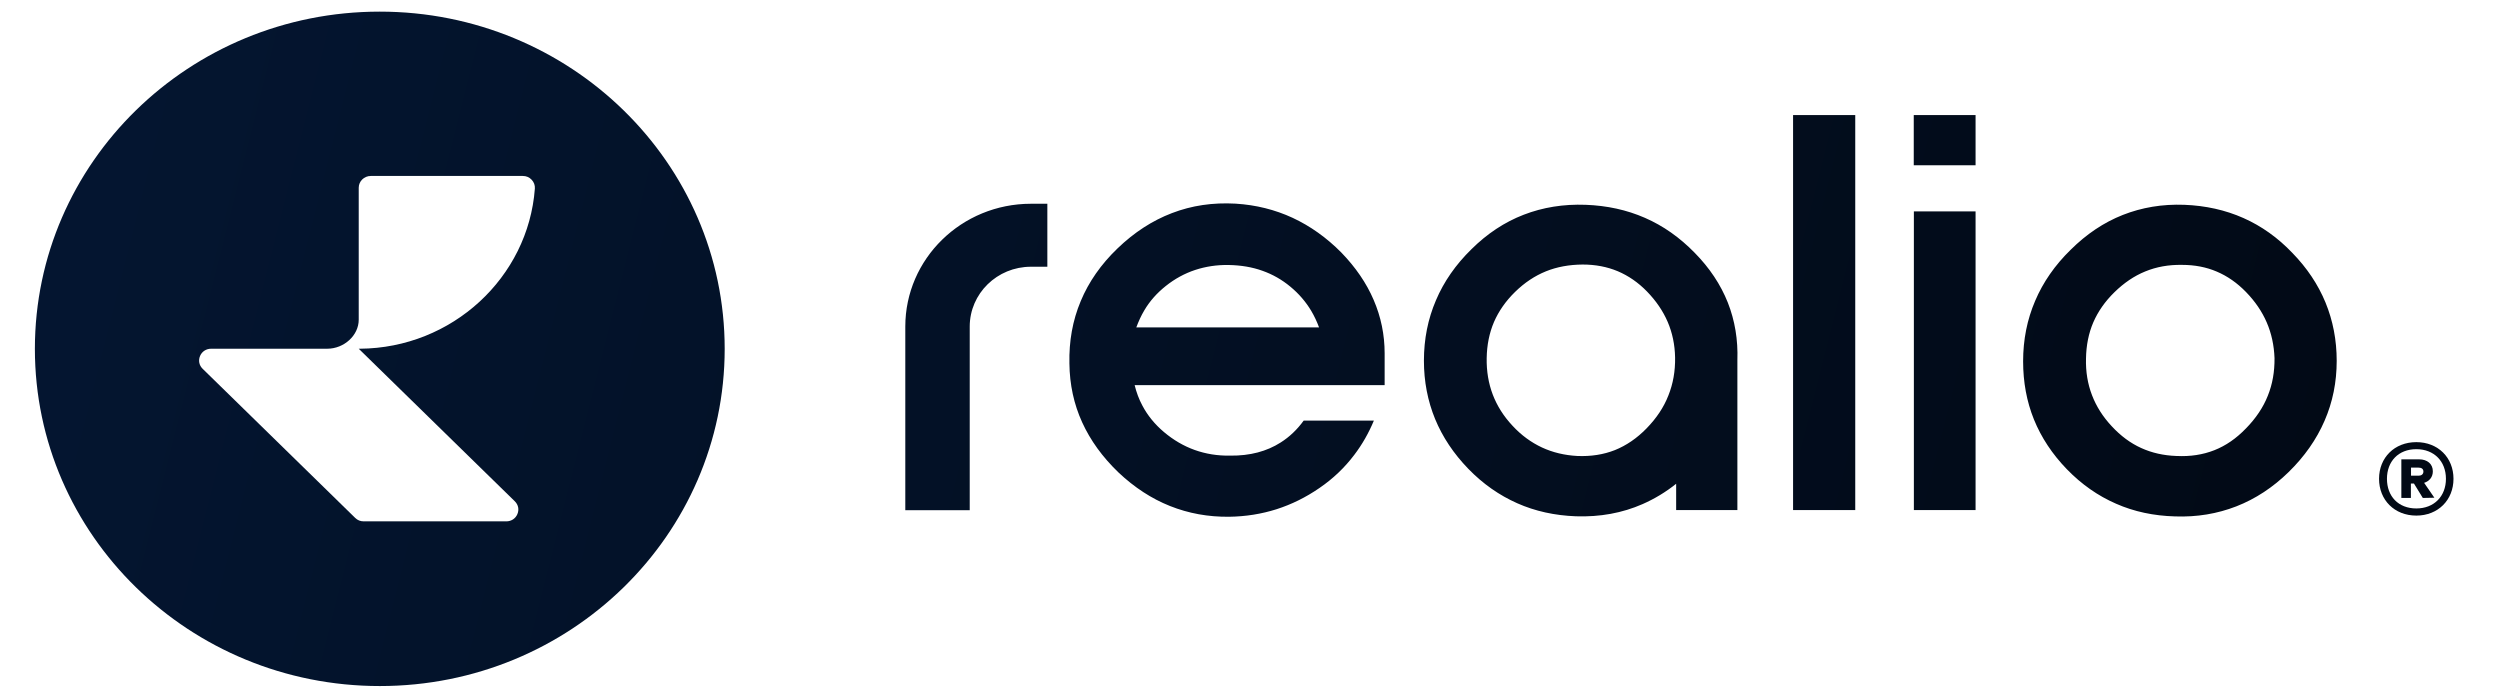
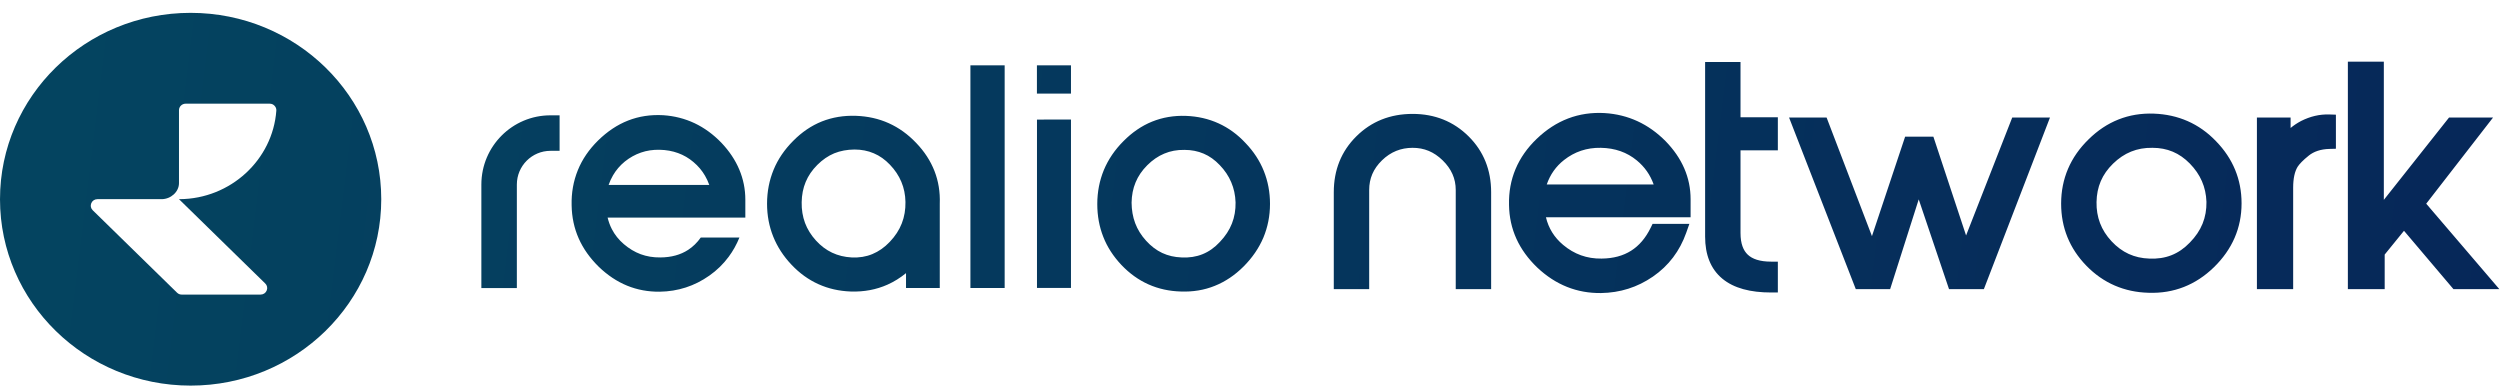
- <svg xmlns="http://www.w3.org/2000/svg" width="215" height="60" viewBox="0 0 215 60" fill="none">
-   <path d="M207.997 40.216C208.22 40.216 208.413 40.305 208.413 40.553C208.413 40.801 208.22 40.91 207.997 40.91H207.347V40.216H207.997ZM209.224 40.533C209.224 39.898 208.748 39.502 208.037 39.502H206.516V42.824H207.337V41.584H207.601L208.362 42.824L209.356 42.804L208.474 41.525C208.94 41.376 209.224 41.019 209.224 40.533ZM207.804 44.341C209.671 44.341 211 43.002 211 41.178C211 39.353 209.671 38.024 207.804 38.024C205.927 38.024 204.598 39.353 204.598 41.178C204.598 43.002 205.927 44.341 207.804 44.341ZM207.804 38.629C209.336 38.629 210.351 39.68 210.351 41.178C210.351 42.675 209.336 43.727 207.804 43.727C206.252 43.727 205.278 42.675 205.278 41.178C205.278 39.68 206.262 38.629 207.804 38.629Z" fill="url(#paint0_linear_2651_947)" />
-   <path fill-rule="evenodd" clip-rule="evenodd" d="M132.948 23.335C131.994 23.722 131.112 24.307 130.3 25.101C129.488 25.894 128.89 26.757 128.484 27.689C128.078 28.641 127.875 29.673 127.855 30.794C127.835 31.914 128.007 32.966 128.382 33.947C128.748 34.9 129.306 35.792 130.077 36.615C130.838 37.439 131.69 38.053 132.603 38.48C133.537 38.916 134.561 39.154 135.647 39.214C136.824 39.264 137.899 39.095 138.883 38.708C139.868 38.311 140.781 37.687 141.602 36.844C142.455 35.971 143.084 35.029 143.479 34.017C143.885 33.005 144.078 31.914 144.058 30.744C144.038 29.643 143.824 28.622 143.419 27.679C143.013 26.737 142.414 25.864 141.643 25.071C140.882 24.288 140.04 23.712 139.127 23.325C138.204 22.939 137.199 22.75 136.103 22.75C134.957 22.76 133.902 22.948 132.948 23.335ZM149.415 30.982V43.865H144.149V41.604C143.246 42.328 142.282 42.903 141.268 43.35C139.512 44.123 137.595 44.47 135.525 44.401C133.709 44.332 132.025 43.965 130.483 43.28C128.94 42.596 127.53 41.614 126.272 40.315C125.014 39.016 124.06 37.587 123.421 36.04C122.782 34.483 122.457 32.807 122.457 31.022C122.457 29.167 122.802 27.431 123.492 25.825C124.172 24.218 125.197 22.75 126.546 21.431C127.895 20.092 129.397 19.1 131.041 18.466C132.684 17.831 134.46 17.543 136.367 17.613C138.204 17.682 139.898 18.049 141.46 18.733C143.033 19.418 144.453 20.419 145.742 21.739C147.02 23.038 147.974 24.466 148.593 26.023C149.202 27.57 149.476 29.227 149.415 30.982ZM98.412 26.688C98.138 27.144 97.915 27.64 97.722 28.155H113.438C113.255 27.66 113.032 27.183 112.768 26.737C112.301 25.954 111.703 25.259 110.972 24.654C110.242 24.049 109.44 23.593 108.568 23.286C107.685 22.968 106.721 22.81 105.676 22.79C104.651 22.77 103.687 22.919 102.784 23.216C101.882 23.514 101.029 23.98 100.258 24.595C99.497 25.2 98.878 25.894 98.412 26.688ZM77.856 28.086H83.396V43.875H77.856V28.086H83.396C83.396 25.25 85.75 22.939 88.662 22.939H90.072V17.523H88.662C82.696 17.523 77.856 22.254 77.856 28.086ZM159.551 9.897V43.865H154.204V9.897H159.551ZM179.913 33.987C180.278 34.939 180.837 35.832 181.608 36.655C182.379 37.488 183.221 38.113 184.144 38.53C185.057 38.946 186.062 39.174 187.168 39.214H187.188C188.365 39.273 189.45 39.105 190.434 38.718C191.419 38.331 192.322 37.706 193.143 36.853L193.154 36.844C194.006 35.971 194.635 35.038 195.031 34.037C195.436 33.035 195.619 31.964 195.609 30.803C195.568 29.693 195.345 28.671 194.939 27.729C194.533 26.787 193.935 25.914 193.154 25.111C192.393 24.327 191.551 23.742 190.637 23.355C189.734 22.968 188.74 22.78 187.655 22.78H187.634C186.498 22.76 185.453 22.949 184.489 23.345C183.535 23.732 182.653 24.337 181.841 25.131C181.029 25.924 180.431 26.787 180.025 27.719C179.619 28.661 179.416 29.703 179.396 30.823C179.365 31.964 179.538 33.015 179.913 33.987ZM199.992 26.013C200.631 27.57 200.956 29.246 200.956 31.032C200.956 32.867 200.611 34.582 199.911 36.189C199.221 37.786 198.186 39.264 196.826 40.593C195.477 41.912 193.975 42.903 192.322 43.548C190.688 44.183 188.933 44.48 187.046 44.411C185.23 44.361 183.535 44.004 181.983 43.32C180.431 42.645 179.01 41.654 177.752 40.355C176.494 39.055 175.551 37.627 174.921 36.08C174.292 34.523 173.988 32.856 173.988 31.071C173.988 29.217 174.333 27.481 175.023 25.874C175.703 24.268 176.727 22.8 178.077 21.481C179.436 20.132 180.928 19.13 182.561 18.485C184.195 17.841 185.96 17.543 187.847 17.613C189.674 17.682 191.378 18.059 192.94 18.753C194.483 19.438 195.893 20.439 197.141 21.748C198.399 23.038 199.353 24.466 199.992 26.013ZM169.899 18.178V43.865H164.593V18.178H169.899ZM169.899 9.897V14.211H164.583V9.897H169.899ZM110.14 38.053C110.891 37.578 111.55 36.953 112.119 36.169H118.155C117.709 37.24 117.151 38.222 116.471 39.115C115.639 40.216 114.645 41.168 113.468 41.971C112.301 42.775 111.074 43.38 109.775 43.796C108.486 44.203 107.137 44.421 105.706 44.441C103.911 44.461 102.216 44.153 100.623 43.518C99.031 42.884 97.559 41.922 96.19 40.632L96.18 40.622C94.81 39.303 93.775 37.875 93.065 36.318C92.355 34.761 91.989 33.075 91.969 31.25C91.928 29.346 92.243 27.56 92.943 25.894C93.633 24.238 94.688 22.73 96.098 21.372C97.539 19.983 99.102 18.971 100.786 18.327C102.49 17.672 104.306 17.404 106.264 17.514C108.01 17.623 109.643 18.029 111.165 18.733C112.677 19.438 114.077 20.429 115.355 21.719C116.583 22.988 117.516 24.347 118.135 25.795C118.764 27.253 119.079 28.79 119.079 30.387V33.124H97.58C97.732 33.739 97.945 34.324 98.239 34.87C98.686 35.723 99.315 36.496 100.106 37.161C100.918 37.845 101.8 38.361 102.744 38.698C103.687 39.035 104.702 39.204 105.798 39.184H105.808C107.502 39.204 108.943 38.817 110.14 38.053Z" fill="url(#paint1_linear_2651_947)" />
-   <path fill-rule="evenodd" clip-rule="evenodd" d="M30.942 29.99C38.886 29.941 45.43 23.861 45.998 16.224C46.018 15.936 45.927 15.678 45.724 15.46C45.521 15.242 45.268 15.133 44.963 15.133H31.885C31.317 15.133 30.85 15.589 30.85 16.145V27.501C30.85 28.84 29.592 29.99 28.141 29.99H18.158C17.732 29.99 17.366 30.228 17.204 30.615C17.042 31.002 17.123 31.418 17.427 31.716L30.546 44.54C30.749 44.738 30.992 44.837 31.276 44.837H43.543C43.969 44.837 44.334 44.599 44.496 44.212C44.659 43.826 44.578 43.409 44.273 43.111L30.85 29.99H30.942ZM62.323 30C62.323 13.983 49.042 1 32.656 1C16.271 1 3 13.983 3 30C3 46.017 16.281 59 32.666 59C49.052 59 62.323 46.008 62.323 30Z" fill="url(#paint2_linear_2651_947)" />
+ <svg xmlns="http://www.w3.org/2000/svg" width="389" height="60" viewBox="0 0 389 60" fill="none">
+   <path d="M275.585 41.75C271.728 41.75 269.777 39.935 269.777 36.263V22.349H275.585V19.281H269.777V10.682H266.363V36.824C266.363 41.923 269.423 44.472 275.585 44.472V41.75Z" fill="url(#paint0_linear_2656_981)" />
+   <path d="M317.456 19.324H313.821L305.84 39.719L300.076 22.306H297.195L291.342 39.849L283.495 19.324H279.903L289.48 43.954H293.337L298.525 27.664L304.022 43.954H307.968L317.456 19.324Z" fill="url(#paint1_linear_2656_981)" />
+   <path d="M347.741 31.639C347.741 28.182 346.499 25.201 344.061 22.695C341.622 20.145 338.607 18.849 335.105 18.719C331.469 18.59 328.321 19.843 325.706 22.436C323.09 24.985 321.76 28.096 321.76 31.682C321.76 35.139 322.957 38.121 325.395 40.627C327.834 43.133 330.849 44.429 334.351 44.516C337.987 44.645 341.135 43.392 343.75 40.843C346.411 38.25 347.741 35.182 347.741 31.639ZM327.789 38.25C325.972 36.306 325.129 34.016 325.173 31.423C325.218 28.787 326.149 26.584 328.055 24.726C329.962 22.868 332.223 21.917 334.927 21.96C337.499 21.96 339.671 22.868 341.489 24.726C343.307 26.584 344.282 28.787 344.371 31.38C344.415 34.102 343.484 36.435 341.489 38.466C339.538 40.497 337.189 41.405 334.395 41.275C331.78 41.189 329.607 40.195 327.789 38.25Z" fill="url(#paint2_linear_2656_981)" />
+   <path d="M355.769 29.219C355.769 27.621 356.035 26.368 356.612 25.417C356.966 24.855 357.632 24.164 358.607 23.386C359.582 22.608 360.868 22.176 362.42 22.133V18.849C361.09 18.806 359.804 19.108 358.518 19.756C357.144 20.491 356.08 21.485 355.37 22.824V19.324H352.222V43.954H355.769V29.219Z" fill="url(#paint3_linear_2656_981)" />
+   <path d="M376.173 31.726L385.794 19.324H381.582L369.877 34.102V10.639H366.375V43.954H370.01V39.244L374.045 34.275L382.247 43.954H386.636L376.173 31.726Z" fill="url(#paint4_linear_2656_981)" />
+   <path fill-rule="evenodd" clip-rule="evenodd" d="M207.537 44.993V29.911C207.537 26.457 208.698 23.551 211.035 21.226C213.37 18.903 216.301 17.723 219.801 17.723C223.258 17.723 226.189 18.904 228.523 21.226C230.86 23.551 232.021 26.457 232.021 29.911V44.993H226.513V29.565C226.513 27.793 225.845 26.283 224.476 24.949C223.112 23.619 221.599 23 219.801 23C217.991 23 216.392 23.628 215.037 24.949C213.68 26.271 213.045 27.778 213.045 29.565V44.993H207.537ZM257.141 34.834H262.866L262.377 36.218C261.376 39.052 259.647 41.351 257.197 43.037C254.762 44.712 252.077 45.552 249.124 45.598L249.121 45.598C245.377 45.645 242.058 44.324 239.209 41.64L239.206 41.637L239.203 41.634C236.36 38.91 234.854 35.672 234.804 31.874C234.71 27.906 236.161 24.433 239.114 21.601C242.105 18.733 245.622 17.361 249.7 17.595L249.707 17.596C253.342 17.829 256.508 19.284 259.165 21.966L259.168 21.969L259.172 21.973C261.731 24.605 263.057 27.622 263.057 30.991V33.802H240.547C240.95 35.502 241.834 36.94 243.222 38.104C244.94 39.545 246.912 40.274 249.223 40.236L249.229 40.235C251.063 40.216 252.571 39.791 253.804 39.01C255.037 38.23 256.06 37.051 256.855 35.42L257.141 34.834ZM276.633 40.711V45.512H275.585C272.385 45.512 269.793 44.854 267.992 43.358C266.154 41.832 265.316 39.587 265.316 36.824V9.643H270.824V18.242H276.633V23.389H270.824V36.263C270.824 37.924 271.263 38.978 271.955 39.629C272.658 40.291 273.805 40.711 275.585 40.711H276.633ZM318.978 18.285L308.689 44.993H303.269L298.554 31.022L294.104 44.993H288.762L278.377 18.285H284.217L291.275 36.744L296.438 21.266H300.834L305.922 36.638L313.104 18.285H318.978ZM334.319 45.555C338.249 45.694 341.671 44.326 344.484 41.585C347.335 38.806 348.788 35.475 348.788 31.639C348.788 27.907 347.437 24.67 344.817 21.976C342.184 19.224 338.908 17.82 335.144 17.681L335.142 17.68C331.21 17.54 327.784 18.908 324.969 21.697C322.158 24.437 320.712 27.813 320.712 31.682C320.712 35.406 322.013 38.647 324.642 41.349C327.273 44.053 330.548 45.46 334.319 45.555ZM326.22 31.441C326.181 33.773 326.929 35.801 328.557 37.543C330.189 39.289 332.1 40.159 334.43 40.236L334.437 40.236L334.444 40.236C336.94 40.352 338.994 39.558 340.732 37.749L340.736 37.745L340.74 37.74C342.542 35.906 343.362 33.842 343.324 31.406C343.243 29.084 342.378 27.127 340.738 25.45C339.117 23.793 337.215 23 334.927 23H334.919L334.911 23C332.5 22.961 330.505 23.795 328.789 25.467C327.083 27.131 326.26 29.073 326.22 31.441ZM356.417 19.913C356.905 19.507 357.441 19.151 358.022 18.841L358.033 18.835L358.044 18.829C359.471 18.11 360.931 17.761 362.454 17.81L363.467 17.843V23.144L362.449 23.172C361.078 23.21 360.026 23.588 359.263 24.197C358.33 24.94 357.77 25.543 357.504 25.961C357.067 26.687 356.816 27.726 356.816 29.219V44.993H351.175V18.285H356.417V19.913ZM370.924 31.098L381.073 18.285H387.922L377.52 31.694L388.9 44.993H381.76L374.062 35.91L371.057 39.611V44.993H365.328V9.6H370.924V31.098ZM240.677 28.698H257.308C256.777 27.202 255.904 25.965 254.69 24.963C253.16 23.702 251.311 23.039 249.089 23C246.892 22.961 245 23.616 243.372 24.893C242.097 25.893 241.21 27.158 240.677 28.698Z" fill="url(#paint5_linear_2656_981)" />
+   <path fill-rule="evenodd" clip-rule="evenodd" d="M129.807 23.855C128.861 24.25 127.983 24.849 127.172 25.66C126.361 26.471 125.763 27.35 125.367 28.306C124.962 29.272 124.759 30.324 124.74 31.474C124.72 32.623 124.894 33.694 125.261 34.689C125.628 35.664 126.188 36.572 126.95 37.412C127.713 38.252 128.553 38.88 129.47 39.315C130.406 39.759 131.42 40 132.51 40.058C133.688 40.116 134.76 39.942 135.735 39.537C136.719 39.131 137.627 38.503 138.447 37.634C139.297 36.746 139.924 35.78 140.32 34.757C140.725 33.724 140.909 32.613 140.889 31.425C140.87 30.305 140.658 29.262 140.252 28.297C139.847 27.331 139.258 26.443 138.476 25.631C137.723 24.84 136.883 24.241 135.966 23.855C135.049 23.459 134.045 23.266 132.954 23.266C131.815 23.275 130.763 23.468 129.807 23.855ZM146.228 31.667V44.809H140.976V42.501C140.079 43.235 139.113 43.834 138.1 44.288C136.343 45.07 134.441 45.427 132.375 45.359C130.56 45.292 128.89 44.915 127.356 44.22C125.811 43.525 124.411 42.52 123.156 41.188C121.902 39.865 120.955 38.407 120.318 36.823C119.681 35.24 119.353 33.53 119.353 31.705C119.353 29.813 119.701 28.046 120.376 26.404C121.052 24.762 122.075 23.266 123.417 21.923C124.769 20.552 126.255 19.548 127.896 18.891C129.537 18.244 131.304 17.955 133.205 18.022C135.03 18.09 136.729 18.466 138.293 19.171C139.857 19.876 141.276 20.89 142.559 22.242C143.834 23.565 144.789 25.033 145.407 26.616C146.015 28.181 146.295 29.871 146.228 31.667ZM95.384 27.283C95.114 27.746 94.882 28.248 94.699 28.779H110.366C110.182 28.268 109.96 27.785 109.7 27.341C109.236 26.539 108.638 25.834 107.904 25.216C107.18 24.598 106.379 24.135 105.501 23.816C104.622 23.497 103.657 23.323 102.614 23.304C101.591 23.285 100.626 23.43 99.738 23.739C98.83 24.048 97.99 24.521 97.218 25.139C96.465 25.757 95.857 26.471 95.384 27.283ZM74.9 28.712H80.422V44.819H74.9V28.712H80.422C80.422 25.815 82.767 23.468 85.663 23.468H87.073V17.945H85.663C79.727 17.935 74.9 22.764 74.9 28.712ZM156.325 10.162V44.809H150.996V10.162H156.325ZM176.635 34.728C177.002 35.703 177.562 36.611 178.325 37.451C179.097 38.301 179.937 38.938 180.844 39.363C181.761 39.788 182.755 40.02 183.856 40.058H183.875C185.053 40.116 186.124 39.952 187.109 39.556C188.094 39.16 188.991 38.532 189.802 37.654L189.812 37.644C190.661 36.756 191.289 35.8 191.685 34.786C192.09 33.762 192.274 32.671 192.254 31.493C192.216 30.363 191.994 29.32 191.579 28.355C191.173 27.389 190.575 26.5 189.793 25.689C189.03 24.888 188.2 24.289 187.283 23.903C186.375 23.517 185.391 23.323 184.31 23.323H184.29C183.151 23.304 182.109 23.497 181.153 23.903C180.197 24.299 179.319 24.907 178.508 25.718C177.697 26.529 177.099 27.408 176.703 28.364C176.297 29.33 176.095 30.382 176.075 31.532C176.085 32.661 176.259 33.733 176.635 34.728ZM196.646 26.597C197.284 28.181 197.612 29.89 197.612 31.715C197.612 33.588 197.264 35.336 196.579 36.978C195.884 38.61 194.861 40.106 193.5 41.468C192.148 42.82 190.652 43.824 189.011 44.481C187.389 45.137 185.632 45.427 183.75 45.359C181.945 45.311 180.255 44.944 178.701 44.249C177.147 43.554 175.747 42.55 174.492 41.227C173.237 39.894 172.291 38.446 171.674 36.862C171.046 35.278 170.737 33.569 170.737 31.754C170.737 29.861 171.085 28.094 171.76 26.452C172.446 24.811 173.459 23.314 174.801 21.972C176.153 20.6 177.649 19.577 179.271 18.92C180.902 18.264 182.659 17.964 184.541 18.032C186.356 18.099 188.055 18.486 189.619 19.2C191.163 19.905 192.563 20.919 193.808 22.261C195.063 23.565 196.009 25.013 196.646 26.597ZM162.416 18.602H166.644V44.799H161.354V18.611H162.416V18.602ZM166.644 10.162V14.565H161.345V10.162H166.644ZM107.074 38.88C107.817 38.397 108.474 37.76 109.043 36.958H115.057C114.613 38.05 114.053 39.054 113.378 39.962C112.548 41.082 111.553 42.057 110.385 42.878C109.217 43.699 108.001 44.317 106.707 44.732C105.423 45.147 104.072 45.369 102.653 45.389C100.867 45.408 99.168 45.099 97.585 44.452C96.002 43.805 94.525 42.82 93.164 41.507L93.154 41.497C91.793 40.155 90.751 38.697 90.046 37.103C89.341 35.51 88.974 33.791 88.945 31.937C88.897 29.996 89.225 28.171 89.911 26.481C90.596 24.791 91.648 23.256 93.058 21.865C94.496 20.456 96.05 19.413 97.73 18.756C99.429 18.09 101.244 17.819 103.194 17.926C104.931 18.041 106.563 18.457 108.078 19.171C109.584 19.886 110.984 20.9 112.258 22.223C113.484 23.517 114.411 24.907 115.028 26.375C115.656 27.862 115.974 29.426 115.974 31.068V33.859H94.544C94.699 34.486 94.911 35.085 95.201 35.645C95.645 36.514 96.272 37.306 97.064 37.982C97.875 38.677 98.753 39.208 99.689 39.556C100.635 39.904 101.649 40.068 102.73 40.058H102.74C104.448 40.048 105.887 39.653 107.074 38.88Z" fill="url(#paint6_linear_2656_981)" />
+   <path fill-rule="evenodd" clip-rule="evenodd" d="M27.942 30.99C35.886 30.941 42.43 24.861 42.998 17.224C43.018 16.936 42.927 16.678 42.724 16.46C42.521 16.242 42.268 16.133 41.963 16.133H28.885C28.317 16.133 27.85 16.589 27.85 17.145V28.501C27.85 29.84 26.592 30.99 25.141 30.99H15.158C14.732 30.99 14.367 31.228 14.204 31.615C14.042 32.002 14.123 32.418 14.427 32.716L27.546 45.54C27.749 45.738 27.992 45.837 28.276 45.837H40.543C40.969 45.837 41.334 45.599 41.496 45.212C41.659 44.826 41.578 44.409 41.273 44.111L27.85 30.99H27.942ZM59.323 31C59.323 14.983 46.042 2 29.656 2C13.271 2 0 14.983 0 31C0 47.017 13.281 60 29.666 60C46.052 60 59.323 47.008 59.323 31Z" fill="url(#paint7_linear_2656_981)" />
  <defs>
-     <linearGradient id="paint0_linear_2651_947" x1="-284.318" y1="-60.607" x2="209.677" y2="64.324" gradientUnits="userSpaceOnUse">
-       <stop stop-color="#062759" />
-       <stop offset="1" stop-color="#020914" />
+     <linearGradient id="paint0_linear_2656_981" x1="-712" y1="-75" x2="389" y2="60" gradientUnits="userSpaceOnUse">
+       <stop stop-color="#017B6D" />
+       <stop offset="1" stop-color="#062759" />
    </linearGradient>
-     <linearGradient id="paint1_linear_2651_947" x1="-284.318" y1="-60.607" x2="209.677" y2="64.324" gradientUnits="userSpaceOnUse">
-       <stop stop-color="#062759" />
-       <stop offset="1" stop-color="#020914" />
+     <linearGradient id="paint1_linear_2656_981" x1="-712" y1="-75" x2="389" y2="60" gradientUnits="userSpaceOnUse">
+       <stop stop-color="#017B6D" />
+       <stop offset="1" stop-color="#062759" />
    </linearGradient>
-     <linearGradient id="paint2_linear_2651_947" x1="-284.318" y1="-60.607" x2="209.677" y2="64.324" gradientUnits="userSpaceOnUse">
-       <stop stop-color="#062759" />
-       <stop offset="1" stop-color="#020914" />
+     <linearGradient id="paint2_linear_2656_981" x1="-712" y1="-75" x2="389" y2="60" gradientUnits="userSpaceOnUse">
+       <stop stop-color="#017B6D" />
+       <stop offset="1" stop-color="#062759" />
+     </linearGradient>
+     <linearGradient id="paint3_linear_2656_981" x1="-712" y1="-75" x2="389" y2="60" gradientUnits="userSpaceOnUse">
+       <stop stop-color="#017B6D" />
+       <stop offset="1" stop-color="#062759" />
+     </linearGradient>
+     <linearGradient id="paint4_linear_2656_981" x1="-712" y1="-75" x2="389" y2="60" gradientUnits="userSpaceOnUse">
+       <stop stop-color="#017B6D" />
+       <stop offset="1" stop-color="#062759" />
+     </linearGradient>
+     <linearGradient id="paint5_linear_2656_981" x1="-712" y1="-75" x2="389" y2="60" gradientUnits="userSpaceOnUse">
+       <stop stop-color="#017B6D" />
+       <stop offset="1" stop-color="#062759" />
+     </linearGradient>
+     <linearGradient id="paint6_linear_2656_981" x1="-712" y1="-75" x2="389" y2="60" gradientUnits="userSpaceOnUse">
+       <stop stop-color="#017B6D" />
+       <stop offset="1" stop-color="#062759" />
+     </linearGradient>
+     <linearGradient id="paint7_linear_2656_981" x1="-712" y1="-75" x2="389" y2="60" gradientUnits="userSpaceOnUse">
+       <stop stop-color="#017B6D" />
+       <stop offset="1" stop-color="#062759" />
    </linearGradient>
  </defs>
</svg>
